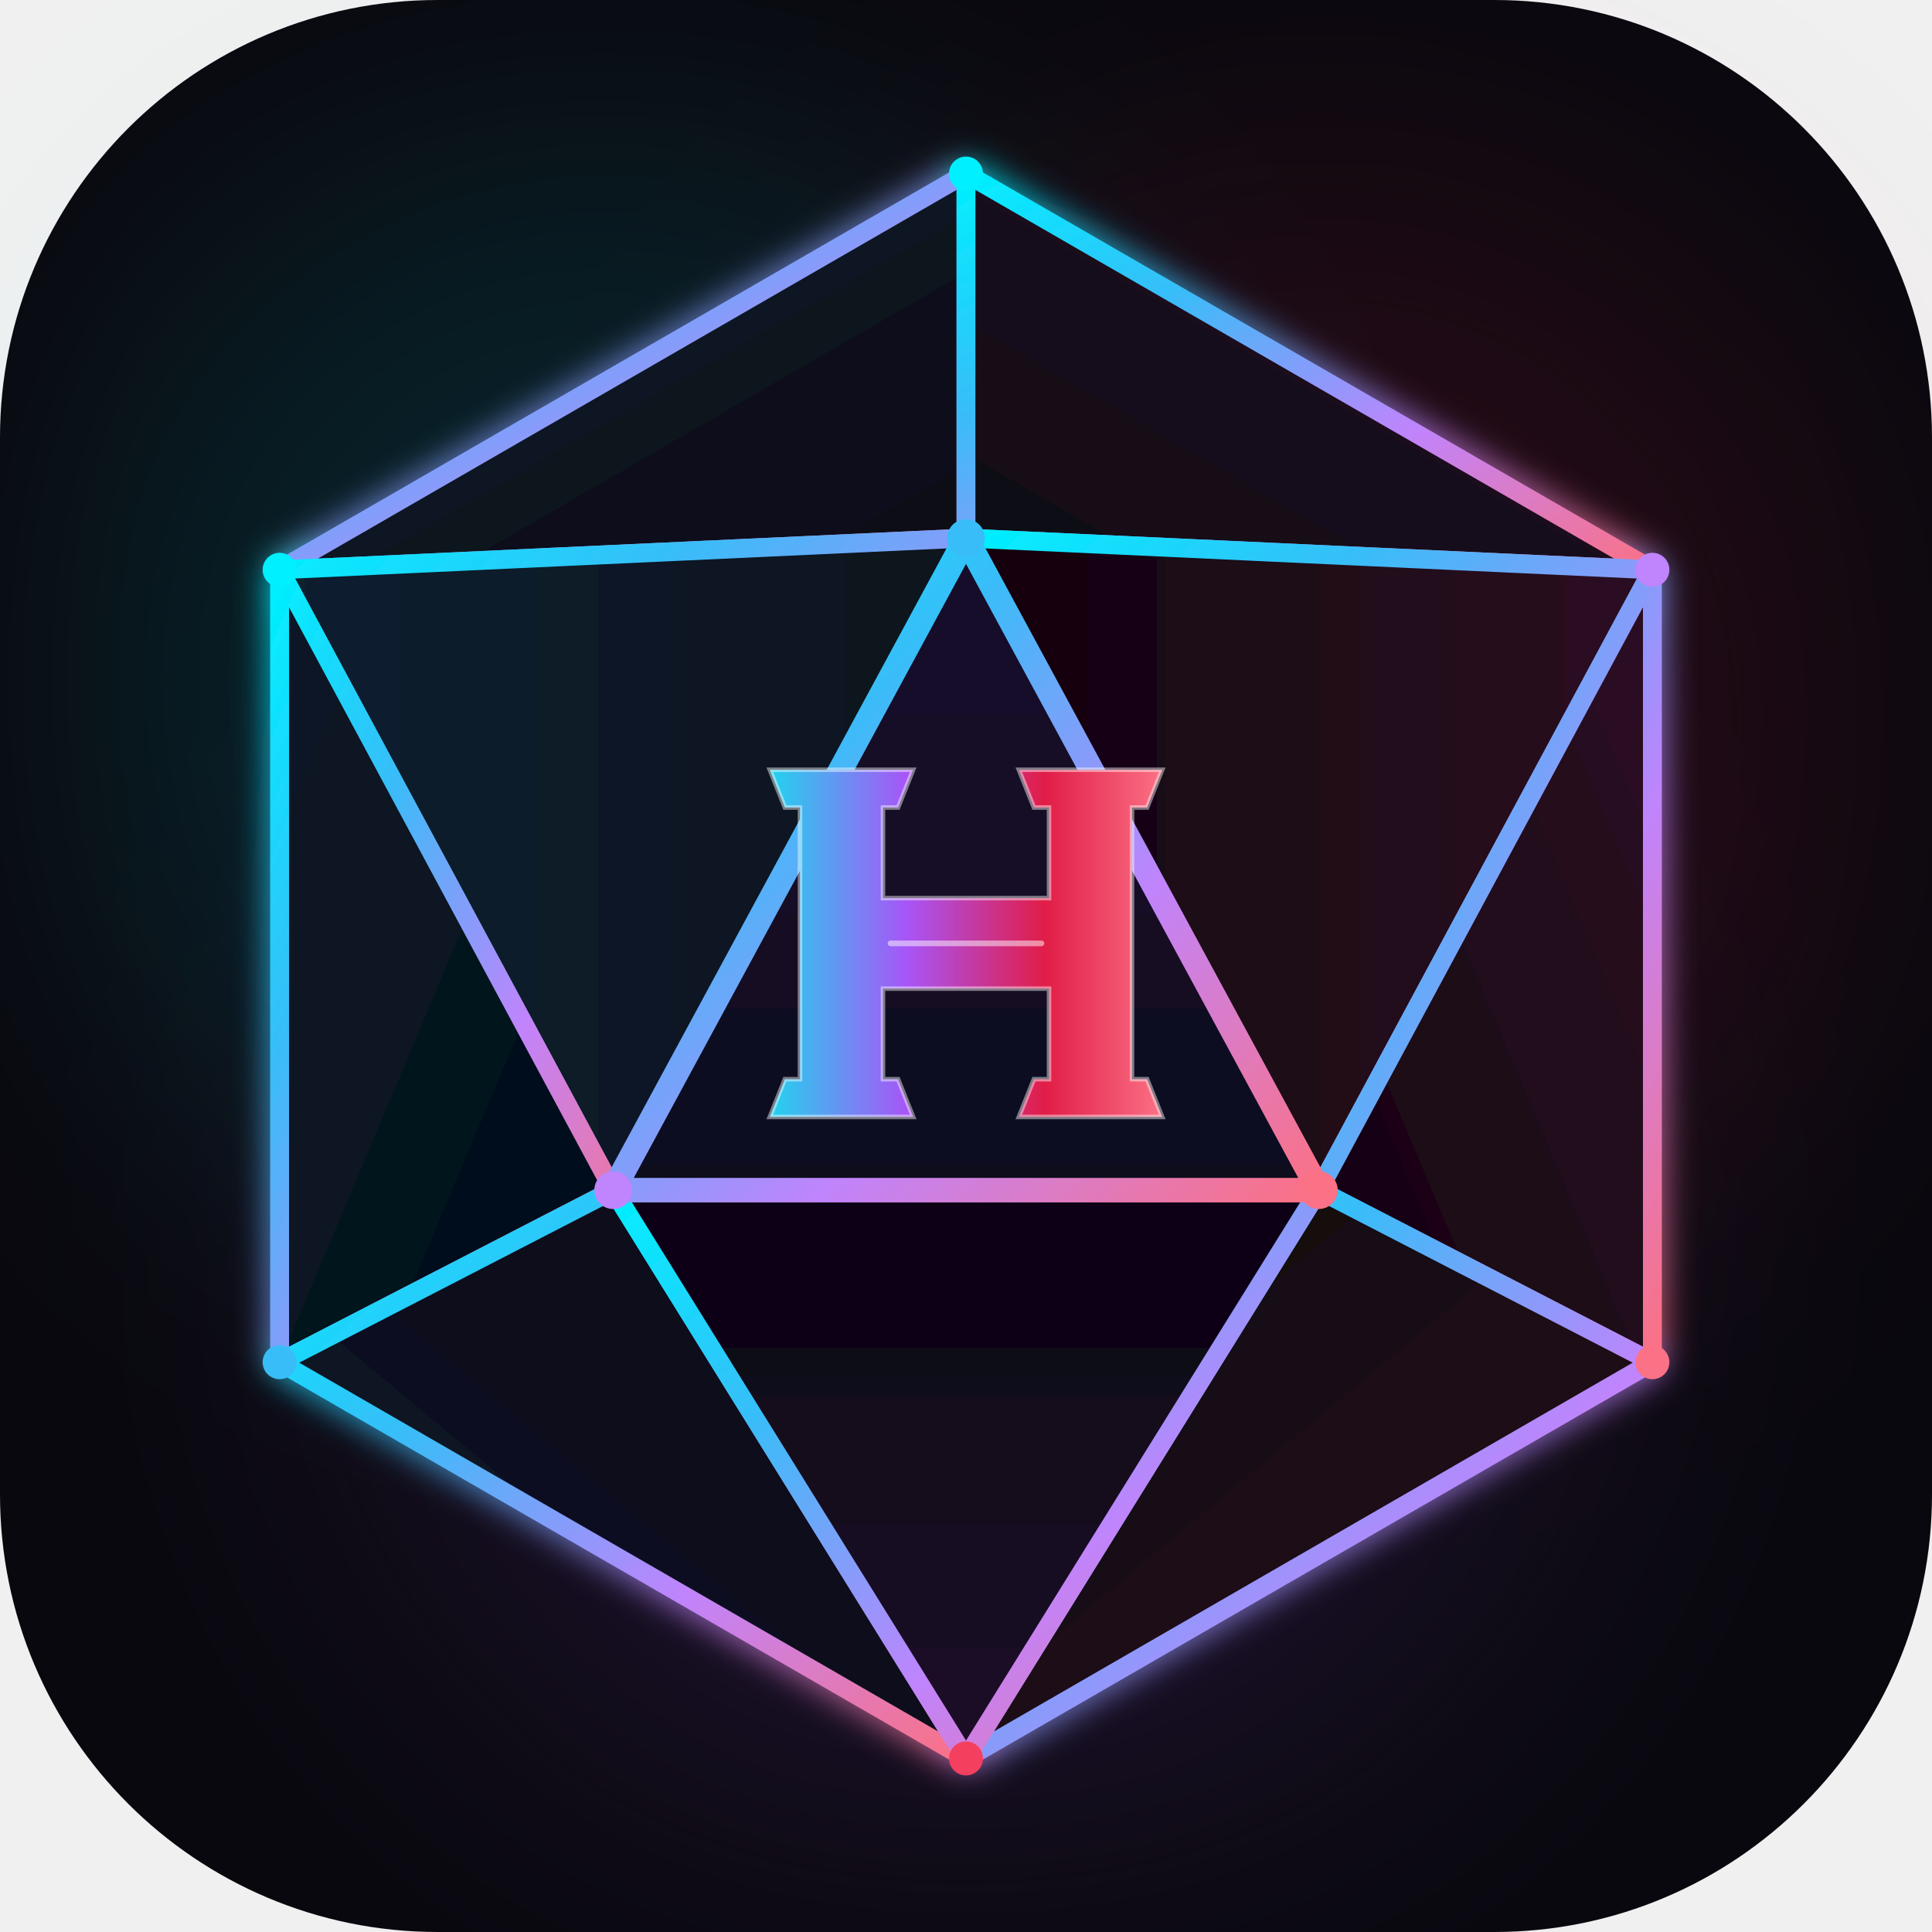
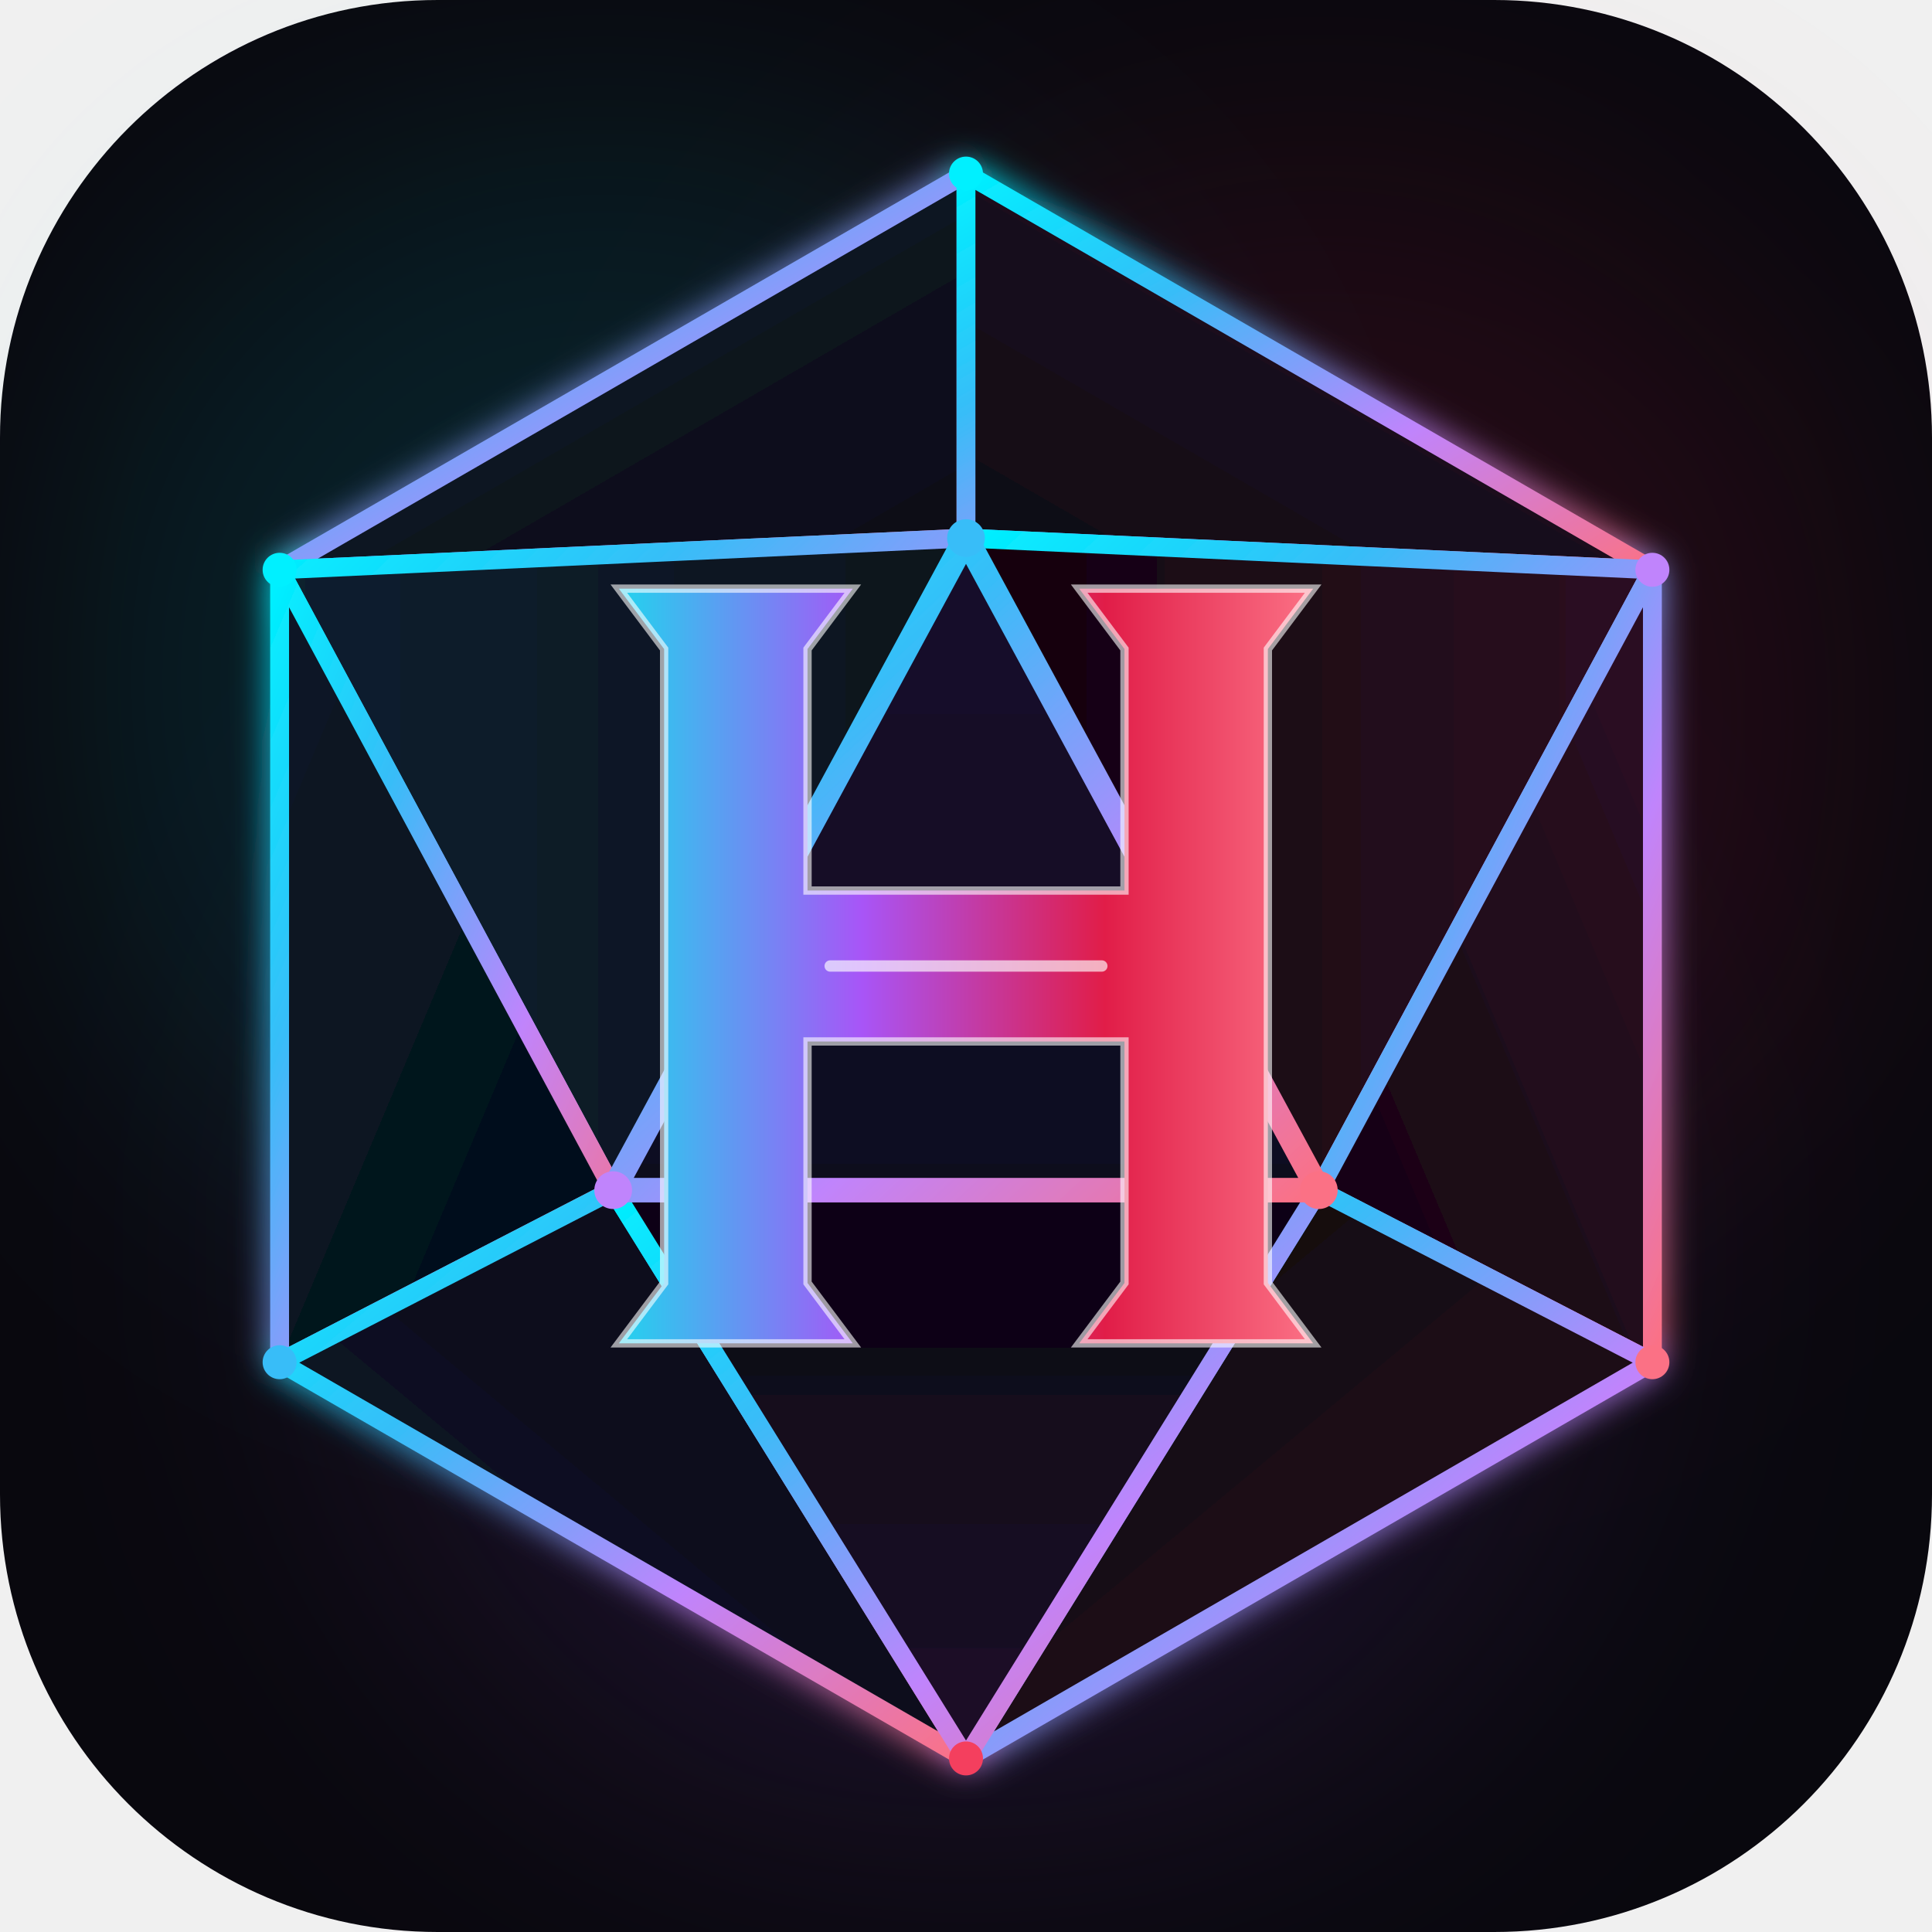
<svg xmlns="http://www.w3.org/2000/svg" viewBox="0 0 512 512" width="512" height="512">
  <defs>
    <linearGradient id="edgeNeon" x1="0%" y1="0%" x2="100%" y2="100%">
      <stop offset="0%" stop-color="#00f0ff" />
      <stop offset="30%" stop-color="#38bdf8" />
      <stop offset="65%" stop-color="#c084fc" />
      <stop offset="100%" stop-color="#fb7185" />
    </linearGradient>
    <linearGradient id="hNeonGrad" x1="0%" y1="0%" x2="100%" y2="0%">
      <stop offset="0%" stop-color="#22d3ee" />
      <stop offset="35%" stop-color="#a855f7" />
      <stop offset="70%" stop-color="#e11d48" />
      <stop offset="100%" stop-color="#fb7185" />
    </linearGradient>
    <linearGradient id="shTopL" x1="0%" y1="0%" x2="100%" y2="100%">
      <stop offset="0%" stop-color="#10192a" />
      <stop offset="100%" stop-color="#080d17" />
    </linearGradient>
    <linearGradient id="shTopR" x1="100%" y1="0%" x2="0%" y2="100%">
      <stop offset="0%" stop-color="#26102a" />
      <stop offset="100%" stop-color="#0e0612" />
    </linearGradient>
    <linearGradient id="shUpperL" x1="0%" y1="50%" x2="100%" y2="50%">
      <stop offset="0%" stop-color="#0c2030" />
      <stop offset="100%" stop-color="#07121c" />
    </linearGradient>
    <linearGradient id="shUpperR" x1="100%" y1="50%" x2="0%" y2="50%">
      <stop offset="0%" stop-color="#2c0d22" />
      <stop offset="100%" stop-color="#12040e" />
    </linearGradient>
    <linearGradient id="shMidL" x1="0%" y1="0%" x2="100%" y2="100%">
      <stop offset="0%" stop-color="#081827" />
      <stop offset="100%" stop-color="#050e18" />
    </linearGradient>
    <linearGradient id="shMidR" x1="100%" y1="0%" x2="0%" y2="100%">
      <stop offset="0%" stop-color="#2d0d24" />
      <stop offset="100%" stop-color="#130410" />
    </linearGradient>
    <linearGradient id="shBotL" x1="0%" y1="100%" x2="100%" y2="0%">
      <stop offset="0%" stop-color="#0f1628" />
      <stop offset="100%" stop-color="#070b16" />
    </linearGradient>
    <linearGradient id="shBotR" x1="100%" y1="100%" x2="0%" y2="0%">
      <stop offset="0%" stop-color="#260f1e" />
      <stop offset="100%" stop-color="#0f040c" />
    </linearGradient>
    <linearGradient id="shBotC" x1="50%" y1="100%" x2="50%" y2="0%">
      <stop offset="0%" stop-color="#1d0d29" />
      <stop offset="100%" stop-color="#0b0412" />
    </linearGradient>
    <linearGradient id="shCenter" x1="50%" y1="0%" x2="50%" y2="100%">
      <stop offset="0%" stop-color="#18112c" />
      <stop offset="100%" stop-color="#0f091f" />
    </linearGradient>
    <filter id="neonGlow" x="-20%" y="-20%" width="140%" height="140%">
      <feGaussianBlur stdDeviation="4.5" result="blur" />
      <feMerge>
        <feMergeNode in="blur" />
        <feMergeNode in="SourceGraphic" />
      </feMerge>
    </filter>
    <filter id="hDrop" x="-40%" y="-40%" width="180%" height="180%">
      <feDropShadow dx="0" dy="0" stdDeviation="6" flood-color="#a855f7" flood-opacity="0.9" />
      <feDropShadow dx="0" dy="0" stdDeviation="12" flood-color="#00f0ff" flood-opacity="0.6" />
    </filter>
  </defs>
  <rect width="512" height="512" rx="116" fill="#09080e" />
  <circle cx="160" cy="180" r="150" fill="#00f0ff" opacity="0.10" filter="blur(40px)" />
  <circle cx="350" cy="190" r="150" fill="#e11d48" opacity="0.11" filter="blur(40px)" />
  <circle cx="256" cy="330" r="160" fill="#a855f7" opacity="0.12" filter="blur(45px)" />
  <g filter="url(#neonGlow)">
    <polygon points="256,46 74.1,151 256,142.6" fill="url(#shTopL)" stroke="url(#edgeNeon)" stroke-width="5" stroke-linejoin="round" />
    <polygon points="256,46 437.9,151 256,142.6" fill="url(#shTopR)" stroke="url(#edgeNeon)" stroke-width="5" stroke-linejoin="round" />
    <polygon points="74.1,151 256,142.6 162.5,315.4" fill="url(#shUpperL)" stroke="url(#edgeNeon)" stroke-width="5" stroke-linejoin="round" />
    <polygon points="437.9,151 256,142.6 349.5,315.4" fill="url(#shUpperR)" stroke="url(#edgeNeon)" stroke-width="5" stroke-linejoin="round" />
    <polygon points="74.1,151 74.1,361 162.5,315.4" fill="url(#shMidL)" stroke="url(#edgeNeon)" stroke-width="5" stroke-linejoin="round" />
    <polygon points="437.9,151 437.9,361 349.5,315.4" fill="url(#shMidR)" stroke="url(#edgeNeon)" stroke-width="5" stroke-linejoin="round" />
    <polygon points="74.1,361 256,466 162.5,315.4" fill="url(#shBotL)" stroke="url(#edgeNeon)" stroke-width="5" stroke-linejoin="round" />
    <polygon points="437.9,361 256,466 349.5,315.4" fill="url(#shBotR)" stroke="url(#edgeNeon)" stroke-width="5" stroke-linejoin="round" />
    <polygon points="162.5,315.4 349.5,315.4 256,466" fill="url(#shBotC)" stroke="url(#edgeNeon)" stroke-width="5" stroke-linejoin="round" />
    <polygon points="256,142.6 349.5,315.4 162.5,315.4" fill="url(#shCenter)" stroke="url(#edgeNeon)" stroke-width="6.5" stroke-linejoin="round" />
  </g>
  <circle cx="256" cy="46" r="4.5" fill="#00f0ff" />
  <circle cx="437.9" cy="151" r="4.5" fill="#c084fc" />
  <circle cx="437.9" cy="361" r="4.5" fill="#fb7185" />
  <circle cx="256" cy="466" r="4.5" fill="#f43f5e" />
  <circle cx="74.1" cy="361" r="4.5" fill="#38bdf8" />
  <circle cx="74.1" cy="151" r="4.5" fill="#00f0ff" />
  <circle cx="256" cy="142.6" r="5" fill="#38bdf8" />
  <circle cx="349.5" cy="315.4" r="5" fill="#fb7185" />
  <circle cx="162.5" cy="315.4" r="5" fill="#c084fc" />
  <g filter="url(#d20HDrop)">
-     <path d="M 204 204          L 242 204          L 238 214          L 234 214          L 234 238          L 278 238          L 278 214          L 274 214          L 270 204          L 308 204          L 304 214          L 300 214          L 300 286          L 304 286          L 308 296          L 270 296          L 274 286          L 278 286          L 278 262          L 234 262          L 234 286          L 238 286          L 242 296          L 204 296          L 208 286          L 212 286          L 212 214          L 208 214          Z" fill="url(#hNeonGrad)" stroke="#ffffff" stroke-width="1.2" stroke-opacity="0.45" />
+     <path d="M 164 156          L 226 156          L 214 172          L 214 236          L 298 236          L 298 172          L 286 156          L 348 156          L 336 172          L 336 340          L 348 356          L 286 356          L 298 340          L 298 276          L 214 276          L 214 340          L 226 356          L 164 356          L 176 340          L 176 172          Z" fill="url(#hNeonGrad)" stroke="#ffffff" stroke-width="2.2" stroke-opacity="0.6" />
  </g>
-   <line x1="236" y1="250" x2="276" y2="250" stroke="#ffffff" stroke-width="1.5" stroke-opacity="0.5" stroke-linecap="round" />
+   <line x1="220" y1="256" x2="292" y2="256" stroke="#ffffff" stroke-width="3" stroke-opacity="0.65" stroke-linecap="round" />
</svg>
